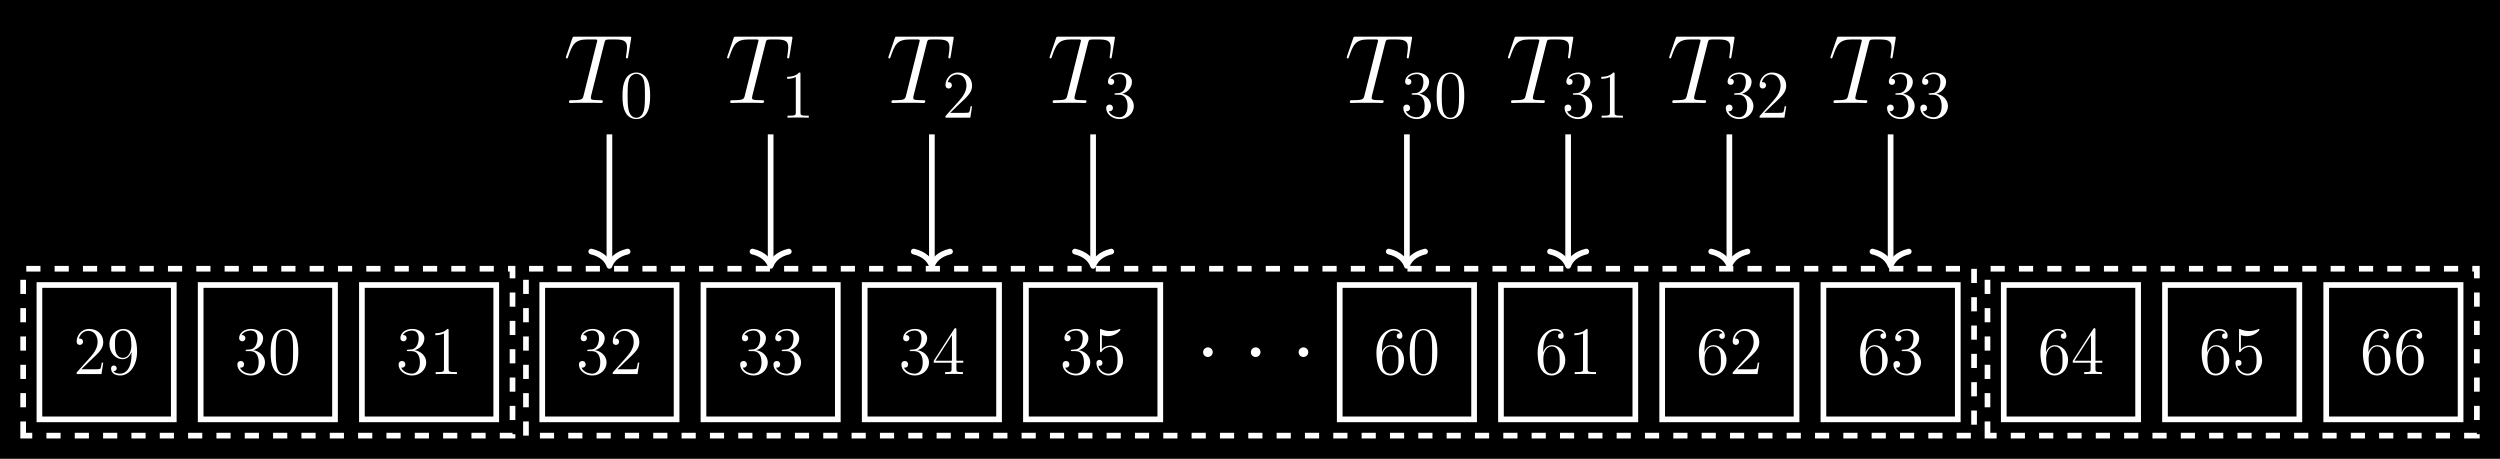
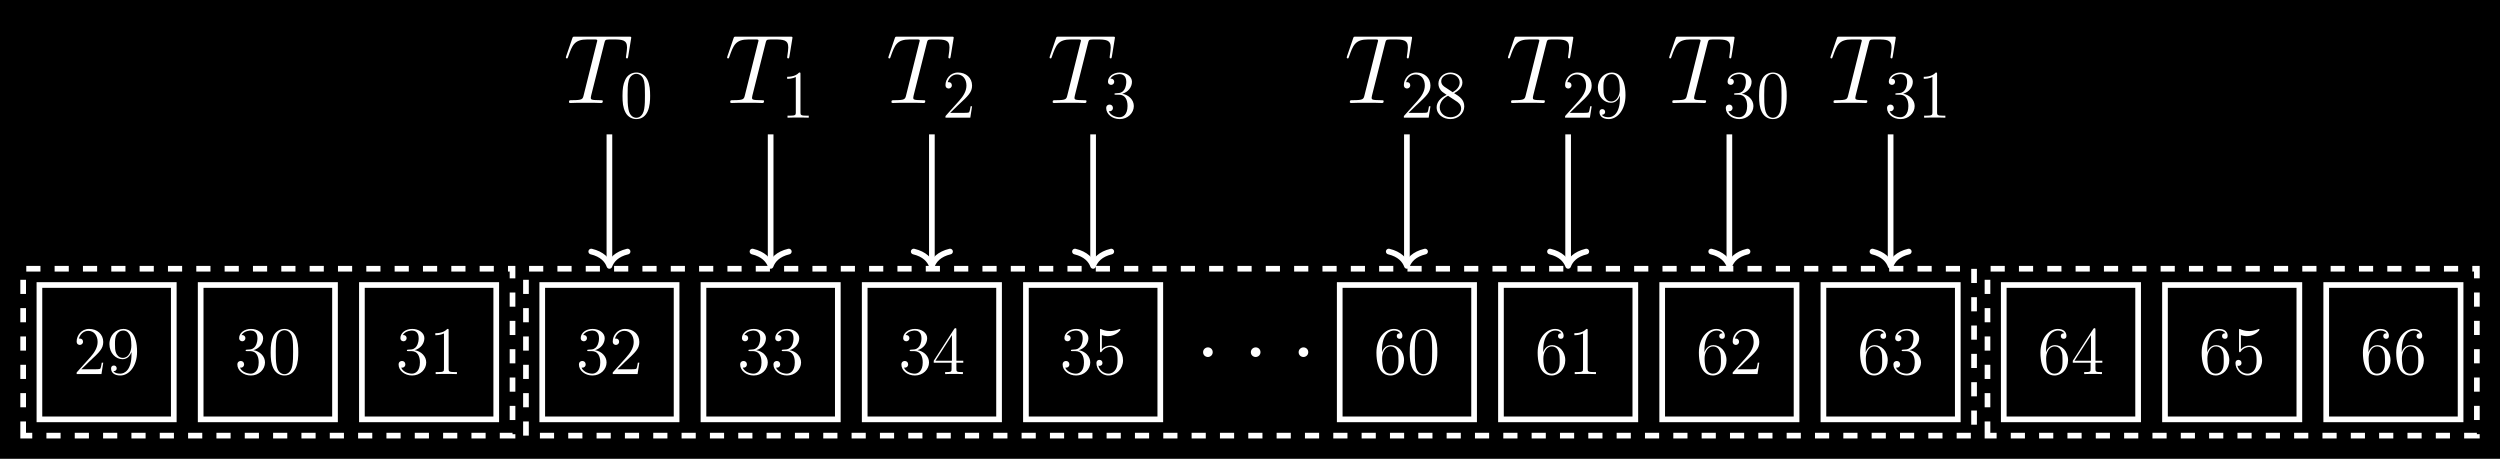
<svg xmlns="http://www.w3.org/2000/svg" xmlns:xlink="http://www.w3.org/1999/xlink" width="527.436pt" height="96.794pt" viewBox="0 0 527.436 96.794" version="1.1">
  <defs>
    <g>
      <symbol overflow="visible" id="glyph0-0">
        <path style="stroke:none;" d="" />
      </symbol>
      <symbol overflow="visible" id="glyph0-1">
        <path style="stroke:none;" d="M 2.641 -5.156 C 2.391 -5.141 2.344 -5.125 2.344 -4.984 C 2.344 -4.844 2.406 -4.844 2.672 -4.844 L 3.328 -4.844 C 4.547 -4.844 5.094 -3.844 5.094 -2.469 C 5.094 -0.594 4.109 -0.094 3.406 -0.094 C 2.719 -0.094 1.547 -0.422 1.141 -1.359 C 1.594 -1.297 2.016 -1.547 2.016 -2.062 C 2.016 -2.484 1.703 -2.766 1.312 -2.766 C 0.969 -2.766 0.594 -2.562 0.594 -2.016 C 0.594 -0.75 1.859 0.297 3.453 0.297 C 5.156 0.297 6.422 -1 6.422 -2.453 C 6.422 -3.766 5.359 -4.812 3.984 -5.047 C 5.234 -5.406 6.031 -6.453 6.031 -7.578 C 6.031 -8.703 4.859 -9.531 3.469 -9.531 C 2.031 -9.531 0.969 -8.656 0.969 -7.609 C 0.969 -7.047 1.422 -6.922 1.641 -6.922 C 1.938 -6.922 2.281 -7.141 2.281 -7.578 C 2.281 -8.031 1.938 -8.234 1.625 -8.234 C 1.531 -8.234 1.5 -8.234 1.469 -8.219 C 2.016 -9.188 3.359 -9.188 3.422 -9.188 C 3.906 -9.188 4.828 -8.984 4.828 -7.578 C 4.828 -7.297 4.797 -6.5 4.375 -5.875 C 3.938 -5.25 3.453 -5.203 3.062 -5.188 Z M 2.641 -5.156 " />
      </symbol>
      <symbol overflow="visible" id="glyph0-2">
        <path style="stroke:none;" d="M 6.312 -2.406 L 6 -2.406 C 5.953 -2.172 5.844 -1.375 5.688 -1.141 C 5.594 -1.016 4.781 -1.016 4.344 -1.016 L 1.688 -1.016 C 2.078 -1.344 2.953 -2.266 3.328 -2.609 C 5.516 -4.625 6.312 -5.359 6.312 -6.781 C 6.312 -8.438 5 -9.531 3.344 -9.531 C 1.672 -9.531 0.703 -8.125 0.703 -6.891 C 0.703 -6.156 1.328 -6.156 1.375 -6.156 C 1.672 -6.156 2.047 -6.375 2.047 -6.828 C 2.047 -7.234 1.781 -7.5 1.375 -7.5 C 1.25 -7.5 1.219 -7.5 1.172 -7.484 C 1.453 -8.469 2.219 -9.125 3.156 -9.125 C 4.375 -9.125 5.125 -8.109 5.125 -6.781 C 5.125 -5.562 4.422 -4.5 3.594 -3.578 L 0.703 -0.344 L 0.703 0 L 5.938 0 Z M 6.312 -2.406 " />
      </symbol>
      <symbol overflow="visible" id="glyph0-3">
        <path style="stroke:none;" d="M 6.422 -4.594 C 6.422 -5.781 6.359 -6.938 5.844 -8.031 C 5.25 -9.219 4.219 -9.531 3.516 -9.531 C 2.688 -9.531 1.656 -9.125 1.141 -7.938 C 0.734 -7.031 0.594 -6.141 0.594 -4.594 C 0.594 -3.203 0.688 -2.156 1.203 -1.141 C 1.766 -0.047 2.75 0.297 3.5 0.297 C 4.75 0.297 5.469 -0.438 5.875 -1.281 C 6.391 -2.359 6.422 -3.766 6.422 -4.594 Z M 3.5 0.016 C 3.047 0.016 2.109 -0.25 1.844 -1.812 C 1.672 -2.672 1.672 -3.766 1.672 -4.766 C 1.672 -5.938 1.672 -7 1.906 -7.844 C 2.156 -8.812 2.891 -9.25 3.5 -9.25 C 4.047 -9.25 4.875 -8.922 5.156 -7.688 C 5.328 -6.875 5.328 -5.734 5.328 -4.766 C 5.328 -3.797 5.328 -2.719 5.172 -1.844 C 4.906 -0.266 4 0.016 3.5 0.016 Z M 3.5 0.016 " />
      </symbol>
      <symbol overflow="visible" id="glyph0-4">
        <path style="stroke:none;" d="M 4.125 -9.188 C 4.125 -9.531 4.125 -9.531 3.844 -9.531 C 3.5 -9.156 2.781 -8.625 1.312 -8.625 L 1.312 -8.203 C 1.641 -8.203 2.359 -8.203 3.141 -8.578 L 3.141 -1.109 C 3.141 -0.594 3.094 -0.422 1.844 -0.422 L 1.391 -0.422 L 1.391 0 C 1.781 -0.031 3.172 -0.031 3.641 -0.031 C 4.109 -0.031 5.5 -0.031 5.875 0 L 5.875 -0.422 L 5.438 -0.422 C 4.172 -0.422 4.125 -0.594 4.125 -1.109 Z M 4.125 -9.188 " />
      </symbol>
      <symbol overflow="visible" id="glyph0-5">
        <path style="stroke:none;" d="M 5.172 -9.344 C 5.172 -9.609 5.172 -9.688 4.984 -9.688 C 4.859 -9.688 4.812 -9.688 4.703 -9.516 L 0.391 -2.812 L 0.391 -2.391 L 4.156 -2.391 L 4.156 -1.094 C 4.156 -0.562 4.125 -0.422 3.078 -0.422 L 2.797 -0.422 L 2.797 0 C 3.125 -0.031 4.266 -0.031 4.656 -0.031 C 5.062 -0.031 6.203 -0.031 6.547 0 L 6.547 -0.422 L 6.25 -0.422 C 5.219 -0.422 5.172 -0.562 5.172 -1.094 L 5.172 -2.391 L 6.625 -2.391 L 6.625 -2.812 L 5.172 -2.812 Z M 4.234 -8.219 L 4.234 -2.812 L 0.75 -2.812 Z M 4.234 -8.219 " />
      </symbol>
      <symbol overflow="visible" id="glyph0-6">
        <path style="stroke:none;" d="M 1.844 -8.219 C 2.453 -8.016 2.953 -8 3.109 -8 C 4.734 -8 5.766 -9.188 5.766 -9.391 C 5.766 -9.453 5.734 -9.531 5.656 -9.531 C 5.625 -9.531 5.594 -9.531 5.469 -9.469 C 4.656 -9.125 3.969 -9.078 3.594 -9.078 C 2.656 -9.078 1.984 -9.359 1.703 -9.484 C 1.609 -9.531 1.578 -9.531 1.562 -9.531 C 1.453 -9.531 1.453 -9.438 1.453 -9.203 L 1.453 -4.953 C 1.453 -4.688 1.453 -4.609 1.625 -4.609 C 1.688 -4.609 1.703 -4.625 1.844 -4.797 C 2.25 -5.375 2.922 -5.719 3.641 -5.719 C 4.406 -5.719 4.781 -5.016 4.891 -4.781 C 5.141 -4.219 5.156 -3.516 5.156 -2.969 C 5.156 -2.422 5.156 -1.609 4.75 -0.969 C 4.438 -0.438 3.875 -0.094 3.234 -0.094 C 2.297 -0.094 1.359 -0.734 1.109 -1.781 C 1.172 -1.75 1.266 -1.734 1.328 -1.734 C 1.578 -1.734 1.969 -1.875 1.969 -2.359 C 1.969 -2.766 1.688 -3 1.328 -3 C 1.078 -3 0.703 -2.875 0.703 -2.312 C 0.703 -1.094 1.672 0.297 3.266 0.297 C 4.891 0.297 6.312 -1.062 6.312 -2.891 C 6.312 -4.594 5.156 -6.016 3.656 -6.016 C 2.844 -6.016 2.203 -5.656 1.844 -5.25 Z M 1.844 -8.219 " />
      </symbol>
      <symbol overflow="visible" id="glyph0-7">
        <path style="stroke:none;" d="M 1.766 -4.984 C 1.766 -8.625 3.531 -9.188 4.297 -9.188 C 4.812 -9.188 5.328 -9.031 5.609 -8.609 C 5.438 -8.609 4.891 -8.609 4.891 -8.016 C 4.891 -7.703 5.109 -7.438 5.484 -7.438 C 5.844 -7.438 6.078 -7.641 6.078 -8.062 C 6.078 -8.812 5.531 -9.531 4.281 -9.531 C 2.484 -9.531 0.594 -7.688 0.594 -4.531 C 0.594 -0.594 2.312 0.297 3.531 0.297 C 5.094 0.297 6.422 -1.062 6.422 -2.922 C 6.422 -4.828 5.094 -6.109 3.656 -6.109 C 2.375 -6.109 1.906 -5 1.766 -4.609 Z M 3.531 -0.094 C 2.625 -0.094 2.188 -0.891 2.062 -1.188 C 1.938 -1.562 1.797 -2.266 1.797 -3.266 C 1.797 -4.406 2.312 -5.828 3.594 -5.828 C 4.391 -5.828 4.812 -5.297 5.016 -4.812 C 5.25 -4.281 5.25 -3.562 5.25 -2.938 C 5.25 -2.203 5.25 -1.562 4.984 -1.016 C 4.625 -0.328 4.109 -0.094 3.531 -0.094 Z M 3.531 -0.094 " />
      </symbol>
      <symbol overflow="visible" id="glyph0-8">
+         <path style="stroke:none;" d="M 4.281 -5.172 C 4.984 -5.562 6.031 -6.219 6.031 -7.438 C 6.031 -8.672 4.828 -9.531 3.516 -9.531 C 2.094 -9.531 0.969 -8.484 0.969 -7.188 C 0.969 -6.703 1.125 -6.203 1.516 -5.719 C 1.672 -5.531 1.688 -5.516 2.703 -4.812 C 1.312 -4.172 0.594 -3.219 0.594 -2.172 C 0.594 -0.641 2.031 0.297 3.5 0.297 C 5.094 0.297 6.422 -0.875 6.422 -2.375 C 6.422 -3.844 5.391 -4.484 4.281 -5.172 Z M 2.328 -6.469 C 2.141 -6.594 1.562 -6.969 1.562 -7.672 C 1.562 -8.609 2.531 -9.188 3.5 -9.188 C 4.531 -9.188 5.453 -8.453 5.453 -7.422 C 5.453 -6.547 4.812 -5.844 3.984 -5.375 Z M 3 -4.625 L 4.734 -3.484 C 5.109 -3.234 5.766 -2.797 5.766 -1.922 C 5.766 -0.828 4.656 -0.094 3.516 -0.094 C 2.297 -0.094 1.25 -0.969 1.25 -2.172 C 1.25 -3.281 2.062 -4.188 3 -4.625 Z M 3 -4.625 " />
+       </symbol>
+       <symbol overflow="visible" id="glyph0-9">
        <path style="stroke:none;" d="M 5.25 -4.172 C 5.25 -0.781 3.75 -0.094 2.891 -0.094 C 2.531 -0.094 1.781 -0.125 1.422 -0.625 L 1.5 -0.625 C 1.609 -0.609 2.125 -0.688 2.125 -1.219 C 2.125 -1.531 1.906 -1.812 1.531 -1.812 C 1.156 -1.812 0.938 -1.562 0.938 -1.188 C 0.938 -0.297 1.656 0.297 2.891 0.297 C 4.688 0.297 6.422 -1.609 6.422 -4.719 C 6.422 -8.578 4.812 -9.531 3.562 -9.531 C 1.984 -9.531 0.594 -8.219 0.594 -6.328 C 0.594 -4.438 1.922 -3.141 3.359 -3.141 C 4.422 -3.141 4.969 -3.922 5.25 -4.641 Z M 3.406 -3.422 C 2.516 -3.422 2.125 -4.156 2 -4.438 C 1.766 -4.984 1.766 -5.672 1.766 -6.312 C 1.766 -7.109 1.766 -7.797 2.141 -8.391 C 2.391 -8.781 2.781 -9.188 3.562 -9.188 C 4.375 -9.188 4.797 -8.484 4.938 -8.141 C 5.219 -7.438 5.219 -6.219 5.219 -6.016 C 5.219 -4.812 4.672 -3.422 3.406 -3.422 Z M 3.406 -3.422 " />
      </symbol>
      <symbol overflow="visible" id="glyph1-0">
        <path style="stroke:none;" d="" />
      </symbol>
      <symbol overflow="visible" id="glyph1-1">
        <path style="stroke:none;" d="M 8.609 -12.594 C 8.734 -13.094 8.781 -13.281 9.094 -13.359 C 9.25 -13.406 9.938 -13.406 10.375 -13.406 C 12.438 -13.406 13.406 -13.328 13.406 -11.719 C 13.406 -11.406 13.328 -10.625 13.203 -9.859 L 13.172 -9.609 C 13.172 -9.516 13.266 -9.406 13.391 -9.406 C 13.594 -9.406 13.594 -9.5 13.656 -9.828 L 14.25 -13.484 C 14.297 -13.672 14.297 -13.719 14.297 -13.781 C 14.297 -14 14.172 -14 13.75 -14 L 2.453 -14 C 1.984 -14 1.969 -13.984 1.844 -13.609 L 0.578 -9.891 C 0.562 -9.859 0.5 -9.625 0.5 -9.609 C 0.5 -9.5 0.578 -9.406 0.703 -9.406 C 0.875 -9.406 0.906 -9.484 0.984 -9.75 C 1.859 -12.25 2.297 -13.406 5.047 -13.406 L 6.422 -13.406 C 6.922 -13.406 7.125 -13.406 7.125 -13.172 C 7.125 -13.109 7.125 -13.078 7.016 -12.703 L 4.25 -1.609 C 4.047 -0.812 4 -0.594 1.812 -0.594 C 1.297 -0.594 1.156 -0.594 1.156 -0.203 C 1.156 0 1.391 0 1.484 0 C 2 0 2.547 -0.047 3.062 -0.047 L 6.281 -0.047 C 6.797 -0.047 7.359 0 7.875 0 C 8.094 0 8.297 0 8.297 -0.391 C 8.297 -0.594 8.156 -0.594 7.625 -0.594 C 5.766 -0.594 5.766 -0.781 5.766 -1.094 C 5.766 -1.109 5.766 -1.266 5.844 -1.594 Z M 8.609 -12.594 " />
      </symbol>
      <symbol overflow="visible" id="glyph2-0">
        <path style="stroke:none;" d="" />
      </symbol>
      <symbol overflow="visible" id="glyph2-1">
        <path style="stroke:none;" d="M 4.109 -1.016 C 4.109 -1.641 3.625 -2.031 3.094 -2.031 C 2.609 -2.031 2.078 -1.641 2.078 -1.016 C 2.078 -0.391 2.578 0 3.094 0 C 3.594 0 4.109 -0.391 4.109 -1.016 Z M 4.109 -1.016 " />
      </symbol>
    </g>
    <clipPath id="clip1">
      <path d="M 0 0 L 527.438 0 L 527.438 96.793 L 0 96.793 Z M 0 0 " />
    </clipPath>
  </defs>
  <g id="surface1">
    <g clip-path="url(#clip1)" clip-rule="nonzero">
      <path style=" stroke:none;fill-rule:nonzero;fill:rgb(0%,0%,0%);fill-opacity:1;" d="M 0 96.793 L 0 0 L 527.441 0 L 527.441 96.793 Z M 0 96.793 " />
    </g>
    <path style="fill:none;stroke-width:1.196;stroke-linecap:butt;stroke-linejoin:miter;stroke:rgb(100%,100%,100%);stroke-opacity:1;stroke-miterlimit:10;" d="M -14.172 -14.172 L 14.172 -14.172 L 14.172 14.172 L -14.172 14.172 Z M -14.172 -14.172 " transform="matrix(1,0,0,-1,128.57,74.301)" />
    <g style="fill:rgb(100%,100%,100%);fill-opacity:1;">
      <use xlink:href="#glyph0-1" x="121.547" y="78.924" />
      <use xlink:href="#glyph0-2" x="128.571" y="78.924" />
    </g>
    <path style="fill:none;stroke-width:1.196;stroke-linecap:butt;stroke-linejoin:miter;stroke:rgb(100%,100%,100%);stroke-opacity:1;stroke-miterlimit:10;" d="M 0 45.953 L 0 18.801 " transform="matrix(1,0,0,-1,128.57,74.301)" />
    <path style="fill:none;stroke-width:1.196;stroke-linecap:round;stroke-linejoin:round;stroke:rgb(100%,100%,100%);stroke-opacity:1;stroke-miterlimit:10;" d="M -3.027 3.832 C -2.476 1.532 -1.242 0.446 0 0 C -1.242 -0.445 -2.476 -1.531 -3.027 -3.832 " transform="matrix(0,1,1,0,128.57,56.09725)" />
    <g style="fill:rgb(100%,100%,100%);fill-opacity:1;">
      <use xlink:href="#glyph1-1" x="118.88" y="21.73" />
    </g>
    <g style="fill:rgb(100%,100%,100%);fill-opacity:1;">
      <use xlink:href="#glyph0-3" x="130.738" y="24.829" />
    </g>
    <path style="fill:none;stroke-width:1.196;stroke-linecap:butt;stroke-linejoin:miter;stroke:rgb(100%,100%,100%);stroke-opacity:1;stroke-miterlimit:10;" d="M 19.844 -14.172 L 48.188 -14.172 L 48.188 14.172 L 19.844 14.172 Z M 19.844 -14.172 " transform="matrix(1,0,0,-1,128.57,74.301)" />
    <g style="fill:rgb(100%,100%,100%);fill-opacity:1;">
      <use xlink:href="#glyph0-1" x="155.562" y="78.924" />
      <use xlink:href="#glyph0-1" x="162.586" y="78.924" />
    </g>
    <path style="fill:none;stroke-width:1.196;stroke-linecap:butt;stroke-linejoin:miter;stroke:rgb(100%,100%,100%);stroke-opacity:1;stroke-miterlimit:10;" d="M 34.016 45.953 L 34.016 18.801 " transform="matrix(1,0,0,-1,128.57,74.301)" />
    <path style="fill:none;stroke-width:1.196;stroke-linecap:round;stroke-linejoin:round;stroke:rgb(100%,100%,100%);stroke-opacity:1;stroke-miterlimit:10;" d="M -3.027 3.832 C -2.476 1.531 -1.242 0.445 0 -0 C -1.242 -0.445 -2.476 -1.531 -3.027 -3.832 " transform="matrix(0,1,1,0,162.5861,56.09725)" />
    <g style="fill:rgb(100%,100%,100%);fill-opacity:1;">
      <use xlink:href="#glyph1-1" x="152.896" y="21.73" />
    </g>
    <g style="fill:rgb(100%,100%,100%);fill-opacity:1;">
      <use xlink:href="#glyph0-4" x="164.754" y="24.829" />
    </g>
    <path style="fill:none;stroke-width:1.196;stroke-linecap:butt;stroke-linejoin:miter;stroke:rgb(100%,100%,100%);stroke-opacity:1;stroke-miterlimit:10;" d="M 53.86 -14.172 L 82.207 -14.172 L 82.207 14.172 L 53.86 14.172 Z M 53.86 -14.172 " transform="matrix(1,0,0,-1,128.57,74.301)" />
    <g style="fill:rgb(100%,100%,100%);fill-opacity:1;">
      <use xlink:href="#glyph0-1" x="189.578" y="78.924" />
      <use xlink:href="#glyph0-5" x="196.602" y="78.924" />
    </g>
    <path style="fill:none;stroke-width:1.196;stroke-linecap:butt;stroke-linejoin:miter;stroke:rgb(100%,100%,100%);stroke-opacity:1;stroke-miterlimit:10;" d="M 68.032 45.953 L 68.032 18.801 " transform="matrix(1,0,0,-1,128.57,74.301)" />
    <path style="fill:none;stroke-width:1.196;stroke-linecap:round;stroke-linejoin:round;stroke:rgb(100%,100%,100%);stroke-opacity:1;stroke-miterlimit:10;" d="M -3.027 3.831 C -2.476 1.531 -1.242 0.449 0 -0.001 C -1.242 -0.446 -2.476 -1.532 -3.027 -3.833 " transform="matrix(0,1,1,0,196.6022,56.09725)" />
    <g style="fill:rgb(100%,100%,100%);fill-opacity:1;">
      <use xlink:href="#glyph1-1" x="186.912" y="21.73" />
    </g>
    <g style="fill:rgb(100%,100%,100%);fill-opacity:1;">
      <use xlink:href="#glyph0-2" x="198.77" y="24.829" />
    </g>
    <path style="fill:none;stroke-width:1.196;stroke-linecap:butt;stroke-linejoin:miter;stroke:rgb(100%,100%,100%);stroke-opacity:1;stroke-miterlimit:10;" d="M 87.875 -14.172 L 116.223 -14.172 L 116.223 14.172 L 87.875 14.172 Z M 87.875 -14.172 " transform="matrix(1,0,0,-1,128.57,74.301)" />
    <g style="fill:rgb(100%,100%,100%);fill-opacity:1;">
      <use xlink:href="#glyph0-1" x="223.594" y="78.924" />
      <use xlink:href="#glyph0-6" x="230.618" y="78.924" />
    </g>
    <path style="fill:none;stroke-width:1.196;stroke-linecap:butt;stroke-linejoin:miter;stroke:rgb(100%,100%,100%);stroke-opacity:1;stroke-miterlimit:10;" d="M 102.047 45.953 L 102.047 18.801 " transform="matrix(1,0,0,-1,128.57,74.301)" />
    <path style="fill:none;stroke-width:1.196;stroke-linecap:round;stroke-linejoin:round;stroke:rgb(100%,100%,100%);stroke-opacity:1;stroke-miterlimit:10;" d="M -3.027 3.831 C -2.476 1.534 -1.242 0.448 0 -0.001 C -1.242 -0.446 -2.476 -1.532 -3.027 -3.829 " transform="matrix(0,1,1,0,230.6182,56.09725)" />
    <g style="fill:rgb(100%,100%,100%);fill-opacity:1;">
      <use xlink:href="#glyph1-1" x="220.927" y="21.73" />
    </g>
    <g style="fill:rgb(100%,100%,100%);fill-opacity:1;">
      <use xlink:href="#glyph0-1" x="232.785" y="24.829" />
    </g>
    <g style="fill:rgb(100%,100%,100%);fill-opacity:1;">
      <use xlink:href="#glyph2-1" x="251.743" y="75.317" />
    </g>
    <g style="fill:rgb(100%,100%,100%);fill-opacity:1;">
      <use xlink:href="#glyph2-1" x="261.821" y="75.317" />
    </g>
    <g style="fill:rgb(100%,100%,100%);fill-opacity:1;">
      <use xlink:href="#glyph2-1" x="271.9" y="75.317" />
    </g>
    <path style="fill:none;stroke-width:1.196;stroke-linecap:butt;stroke-linejoin:miter;stroke:rgb(100%,100%,100%);stroke-opacity:1;stroke-miterlimit:10;" d="M 154.078 -14.172 L 182.426 -14.172 L 182.426 14.172 L 154.078 14.172 Z M 154.078 -14.172 " transform="matrix(1,0,0,-1,128.57,74.301)" />
    <g style="fill:rgb(100%,100%,100%);fill-opacity:1;">
      <use xlink:href="#glyph0-7" x="289.796" y="78.924" />
      <use xlink:href="#glyph0-3" x="296.82" y="78.924" />
    </g>
    <path style="fill:none;stroke-width:1.196;stroke-linecap:butt;stroke-linejoin:miter;stroke:rgb(100%,100%,100%);stroke-opacity:1;stroke-miterlimit:10;" d="M 168.25 45.953 L 168.25 18.801 " transform="matrix(1,0,0,-1,128.57,74.301)" />
    <path style="fill:none;stroke-width:1.196;stroke-linecap:round;stroke-linejoin:round;stroke:rgb(100%,100%,100%);stroke-opacity:1;stroke-miterlimit:10;" d="M -3.027 3.831 C -2.476 1.53 -1.242 0.448 0 -0.001 C -1.242 -0.446 -2.476 -1.532 -3.027 -3.829 " transform="matrix(0,1,1,0,296.8212,56.09725)" />
    <g style="fill:rgb(100%,100%,100%);fill-opacity:1;">
      <use xlink:href="#glyph1-1" x="283.618" y="21.73" />
    </g>
    <g style="fill:rgb(100%,100%,100%);fill-opacity:1;">
-       <use xlink:href="#glyph0-1" x="295.476" y="24.829" />
-       <use xlink:href="#glyph0-3" x="302.5" y="24.829" />
+       <use xlink:href="#glyph0-2" x="295.476" y="24.829" />
+       <use xlink:href="#glyph0-8" x="302.5" y="24.829" />
    </g>
    <path style="fill:none;stroke-width:1.196;stroke-linecap:butt;stroke-linejoin:miter;stroke:rgb(100%,100%,100%);stroke-opacity:1;stroke-miterlimit:10;" d="M 188.094 -14.172 L 216.442 -14.172 L 216.442 14.172 L 188.094 14.172 Z M 188.094 -14.172 " transform="matrix(1,0,0,-1,128.57,74.301)" />
    <g style="fill:rgb(100%,100%,100%);fill-opacity:1;">
      <use xlink:href="#glyph0-7" x="323.811" y="78.924" />
      <use xlink:href="#glyph0-4" x="330.835" y="78.924" />
    </g>
    <path style="fill:none;stroke-width:1.196;stroke-linecap:butt;stroke-linejoin:miter;stroke:rgb(100%,100%,100%);stroke-opacity:1;stroke-miterlimit:10;" d="M 202.266 45.953 L 202.266 18.801 " transform="matrix(1,0,0,-1,128.57,74.301)" />
    <path style="fill:none;stroke-width:1.196;stroke-linecap:round;stroke-linejoin:round;stroke:rgb(100%,100%,100%);stroke-opacity:1;stroke-miterlimit:10;" d="M -3.027 3.831 C -2.476 1.534 -1.242 0.448 0 -0.001 C -1.242 -0.447 -2.476 -1.533 -3.027 -3.829 " transform="matrix(0,1,1,0,330.8373,56.09725)" />
    <g style="fill:rgb(100%,100%,100%);fill-opacity:1;">
      <use xlink:href="#glyph1-1" x="317.633" y="21.73" />
    </g>
    <g style="fill:rgb(100%,100%,100%);fill-opacity:1;">
-       <use xlink:href="#glyph0-1" x="329.491" y="24.829" />
-       <use xlink:href="#glyph0-4" x="336.515" y="24.829" />
+       <use xlink:href="#glyph0-2" x="329.491" y="24.829" />
+       <use xlink:href="#glyph0-9" x="336.515" y="24.829" />
    </g>
    <path style="fill:none;stroke-width:1.196;stroke-linecap:butt;stroke-linejoin:miter;stroke:rgb(100%,100%,100%);stroke-opacity:1;stroke-miterlimit:10;" d="M 222.11 -14.172 L 250.457 -14.172 L 250.457 14.172 L 222.11 14.172 Z M 222.11 -14.172 " transform="matrix(1,0,0,-1,128.57,74.301)" />
    <g style="fill:rgb(100%,100%,100%);fill-opacity:1;">
      <use xlink:href="#glyph0-7" x="357.827" y="78.924" />
      <use xlink:href="#glyph0-2" x="364.851" y="78.924" />
    </g>
    <path style="fill:none;stroke-width:1.196;stroke-linecap:butt;stroke-linejoin:miter;stroke:rgb(100%,100%,100%);stroke-opacity:1;stroke-miterlimit:10;" d="M 236.282 45.953 L 236.282 18.801 " transform="matrix(1,0,0,-1,128.57,74.301)" />
    <path style="fill:none;stroke-width:1.196;stroke-linecap:round;stroke-linejoin:round;stroke:rgb(100%,100%,100%);stroke-opacity:1;stroke-miterlimit:10;" d="M -3.027 3.83 C -2.476 1.533 -1.242 0.447 0 -0.002 C -1.242 -0.447 -2.476 -1.533 -3.027 -3.83 " transform="matrix(0,1,1,0,364.8534,56.09725)" />
    <g style="fill:rgb(100%,100%,100%);fill-opacity:1;">
      <use xlink:href="#glyph1-1" x="351.649" y="21.73" />
    </g>
    <g style="fill:rgb(100%,100%,100%);fill-opacity:1;">
      <use xlink:href="#glyph0-1" x="363.507" y="24.829" />
-       <use xlink:href="#glyph0-2" x="370.531" y="24.829" />
+       <use xlink:href="#glyph0-3" x="370.531" y="24.829" />
    </g>
    <path style="fill:none;stroke-width:1.196;stroke-linecap:butt;stroke-linejoin:miter;stroke:rgb(100%,100%,100%);stroke-opacity:1;stroke-miterlimit:10;" d="M 256.125 -14.172 L 284.473 -14.172 L 284.473 14.172 L 256.125 14.172 Z M 256.125 -14.172 " transform="matrix(1,0,0,-1,128.57,74.301)" />
    <g style="fill:rgb(100%,100%,100%);fill-opacity:1;">
      <use xlink:href="#glyph0-7" x="391.843" y="78.924" />
      <use xlink:href="#glyph0-1" x="398.867" y="78.924" />
    </g>
    <path style="fill:none;stroke-width:1.196;stroke-linecap:butt;stroke-linejoin:miter;stroke:rgb(100%,100%,100%);stroke-opacity:1;stroke-miterlimit:10;" d="M 270.301 45.953 L 270.301 18.801 " transform="matrix(1,0,0,-1,128.57,74.301)" />
    <path style="fill:none;stroke-width:1.196;stroke-linecap:round;stroke-linejoin:round;stroke:rgb(100%,100%,100%);stroke-opacity:1;stroke-miterlimit:10;" d="M -3.027 3.83 C -2.476 1.533 -1.242 0.447 0 0.002 C -1.242 -0.448 -2.476 -1.534 -3.027 -3.83 " transform="matrix(0,1,1,0,398.8694,56.09725)" />
    <g style="fill:rgb(100%,100%,100%);fill-opacity:1;">
      <use xlink:href="#glyph1-1" x="385.664" y="21.73" />
    </g>
    <g style="fill:rgb(100%,100%,100%);fill-opacity:1;">
      <use xlink:href="#glyph0-1" x="397.523" y="24.829" />
-       <use xlink:href="#glyph0-1" x="404.547" y="24.829" />
+       <use xlink:href="#glyph0-4" x="404.547" y="24.829" />
    </g>
    <path style="fill:none;stroke-width:1.196;stroke-linecap:butt;stroke-linejoin:miter;stroke:rgb(100%,100%,100%);stroke-opacity:1;stroke-dasharray:2.989,2.989;stroke-miterlimit:10;" d="M -17.605 -17.605 L -17.605 17.606 L 287.907 17.606 L 287.907 -17.605 Z M -17.605 -17.605 " transform="matrix(1,0,0,-1,128.57,74.301)" />
    <path style="fill:none;stroke-width:1.196;stroke-linecap:butt;stroke-linejoin:miter;stroke:rgb(100%,100%,100%);stroke-opacity:1;stroke-miterlimit:10;" d="M 294.172 -14.172 L 322.52 -14.172 L 322.52 14.172 L 294.172 14.172 Z M 294.172 -14.172 " transform="matrix(1,0,0,-1,128.57,74.301)" />
    <g style="fill:rgb(100%,100%,100%);fill-opacity:1;">
      <use xlink:href="#glyph0-7" x="429.889" y="78.924" />
      <use xlink:href="#glyph0-5" x="436.913" y="78.924" />
    </g>
    <path style="fill:none;stroke-width:1.196;stroke-linecap:butt;stroke-linejoin:miter;stroke:rgb(100%,100%,100%);stroke-opacity:1;stroke-miterlimit:10;" d="M 328.188 -14.172 L 356.535 -14.172 L 356.535 14.172 L 328.188 14.172 Z M 328.188 -14.172 " transform="matrix(1,0,0,-1,128.57,74.301)" />
    <g style="fill:rgb(100%,100%,100%);fill-opacity:1;">
      <use xlink:href="#glyph0-7" x="463.904" y="78.924" />
      <use xlink:href="#glyph0-6" x="470.928" y="78.924" />
    </g>
    <path style="fill:none;stroke-width:1.196;stroke-linecap:butt;stroke-linejoin:miter;stroke:rgb(100%,100%,100%);stroke-opacity:1;stroke-miterlimit:10;" d="M 362.203 -14.172 L 390.551 -14.172 L 390.551 14.172 L 362.203 14.172 Z M 362.203 -14.172 " transform="matrix(1,0,0,-1,128.57,74.301)" />
    <g style="fill:rgb(100%,100%,100%);fill-opacity:1;">
      <use xlink:href="#glyph0-7" x="497.92" y="78.924" />
      <use xlink:href="#glyph0-7" x="504.944" y="78.924" />
    </g>
    <path style="fill:none;stroke-width:1.196;stroke-linecap:butt;stroke-linejoin:miter;stroke:rgb(100%,100%,100%);stroke-opacity:1;stroke-dasharray:2.989,2.989;stroke-miterlimit:10;" d="M 290.739 -17.605 L 290.739 17.606 L 393.985 17.606 L 393.985 -17.605 Z M 290.739 -17.605 " transform="matrix(1,0,0,-1,128.57,74.301)" />
    <path style="fill:none;stroke-width:1.196;stroke-linecap:butt;stroke-linejoin:miter;stroke:rgb(100%,100%,100%);stroke-opacity:1;stroke-miterlimit:10;" d="M -52.218 -14.172 L -23.875 -14.172 L -23.875 14.172 L -52.218 14.172 Z M -52.218 -14.172 " transform="matrix(1,0,0,-1,128.57,74.301)" />
    <g style="fill:rgb(100%,100%,100%);fill-opacity:1;">
      <use xlink:href="#glyph0-1" x="83.501" y="78.924" />
      <use xlink:href="#glyph0-4" x="90.525" y="78.924" />
    </g>
    <path style="fill:none;stroke-width:1.196;stroke-linecap:butt;stroke-linejoin:miter;stroke:rgb(100%,100%,100%);stroke-opacity:1;stroke-miterlimit:10;" d="M -86.234 -14.172 L -57.89 -14.172 L -57.89 14.172 L -86.234 14.172 Z M -86.234 -14.172 " transform="matrix(1,0,0,-1,128.57,74.301)" />
    <g style="fill:rgb(100%,100%,100%);fill-opacity:1;">
      <use xlink:href="#glyph0-1" x="49.485" y="78.924" />
      <use xlink:href="#glyph0-3" x="56.509" y="78.924" />
    </g>
    <path style="fill:none;stroke-width:1.196;stroke-linecap:butt;stroke-linejoin:miter;stroke:rgb(100%,100%,100%);stroke-opacity:1;stroke-miterlimit:10;" d="M -120.254 -14.172 L -91.906 -14.172 L -91.906 14.172 L -120.254 14.172 Z M -120.254 -14.172 " transform="matrix(1,0,0,-1,128.57,74.301)" />
    <g style="fill:rgb(100%,100%,100%);fill-opacity:1;">
      <use xlink:href="#glyph0-2" x="15.469" y="78.924" />
-       <use xlink:href="#glyph0-8" x="22.493" y="78.924" />
+       <use xlink:href="#glyph0-9" x="22.493" y="78.924" />
    </g>
    <path style="fill:none;stroke-width:1.196;stroke-linecap:butt;stroke-linejoin:miter;stroke:rgb(100%,100%,100%);stroke-opacity:1;stroke-dasharray:2.989,2.989;stroke-miterlimit:10;" d="M -123.683 -17.605 L -123.683 17.606 L -20.441 17.606 L -20.441 -17.605 Z M -123.683 -17.605 " transform="matrix(1,0,0,-1,128.57,74.301)" />
  </g>
</svg>
